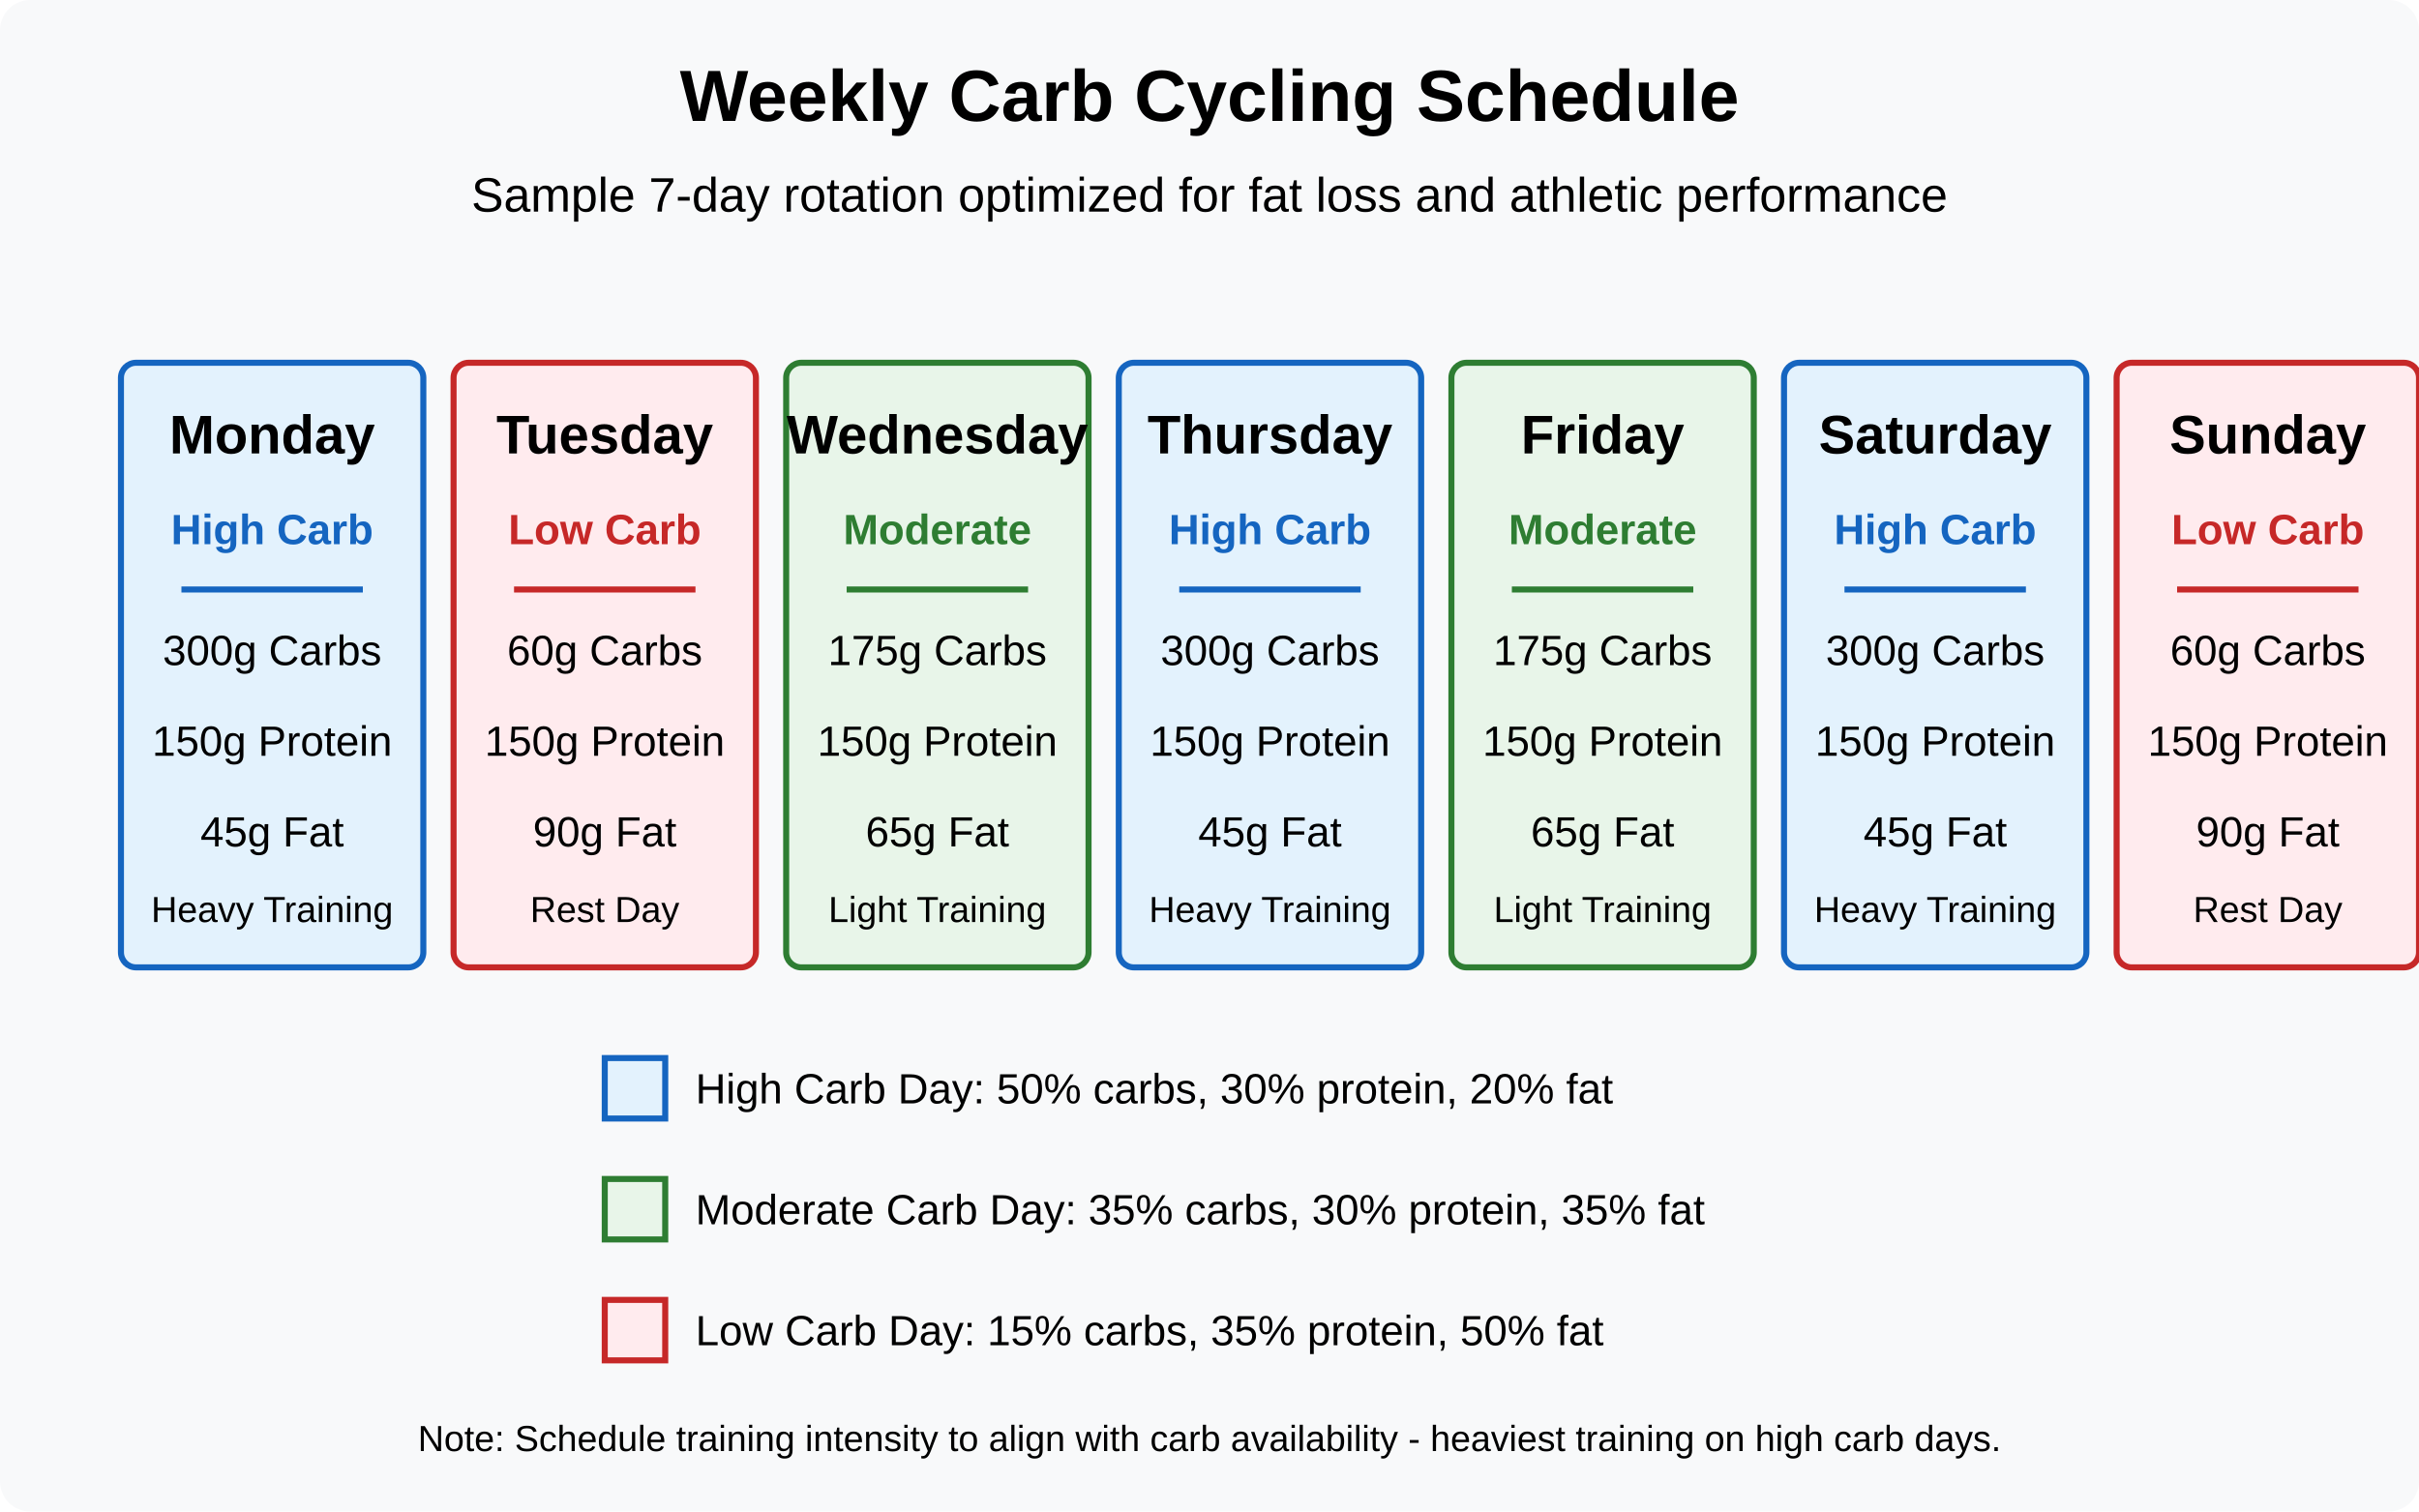
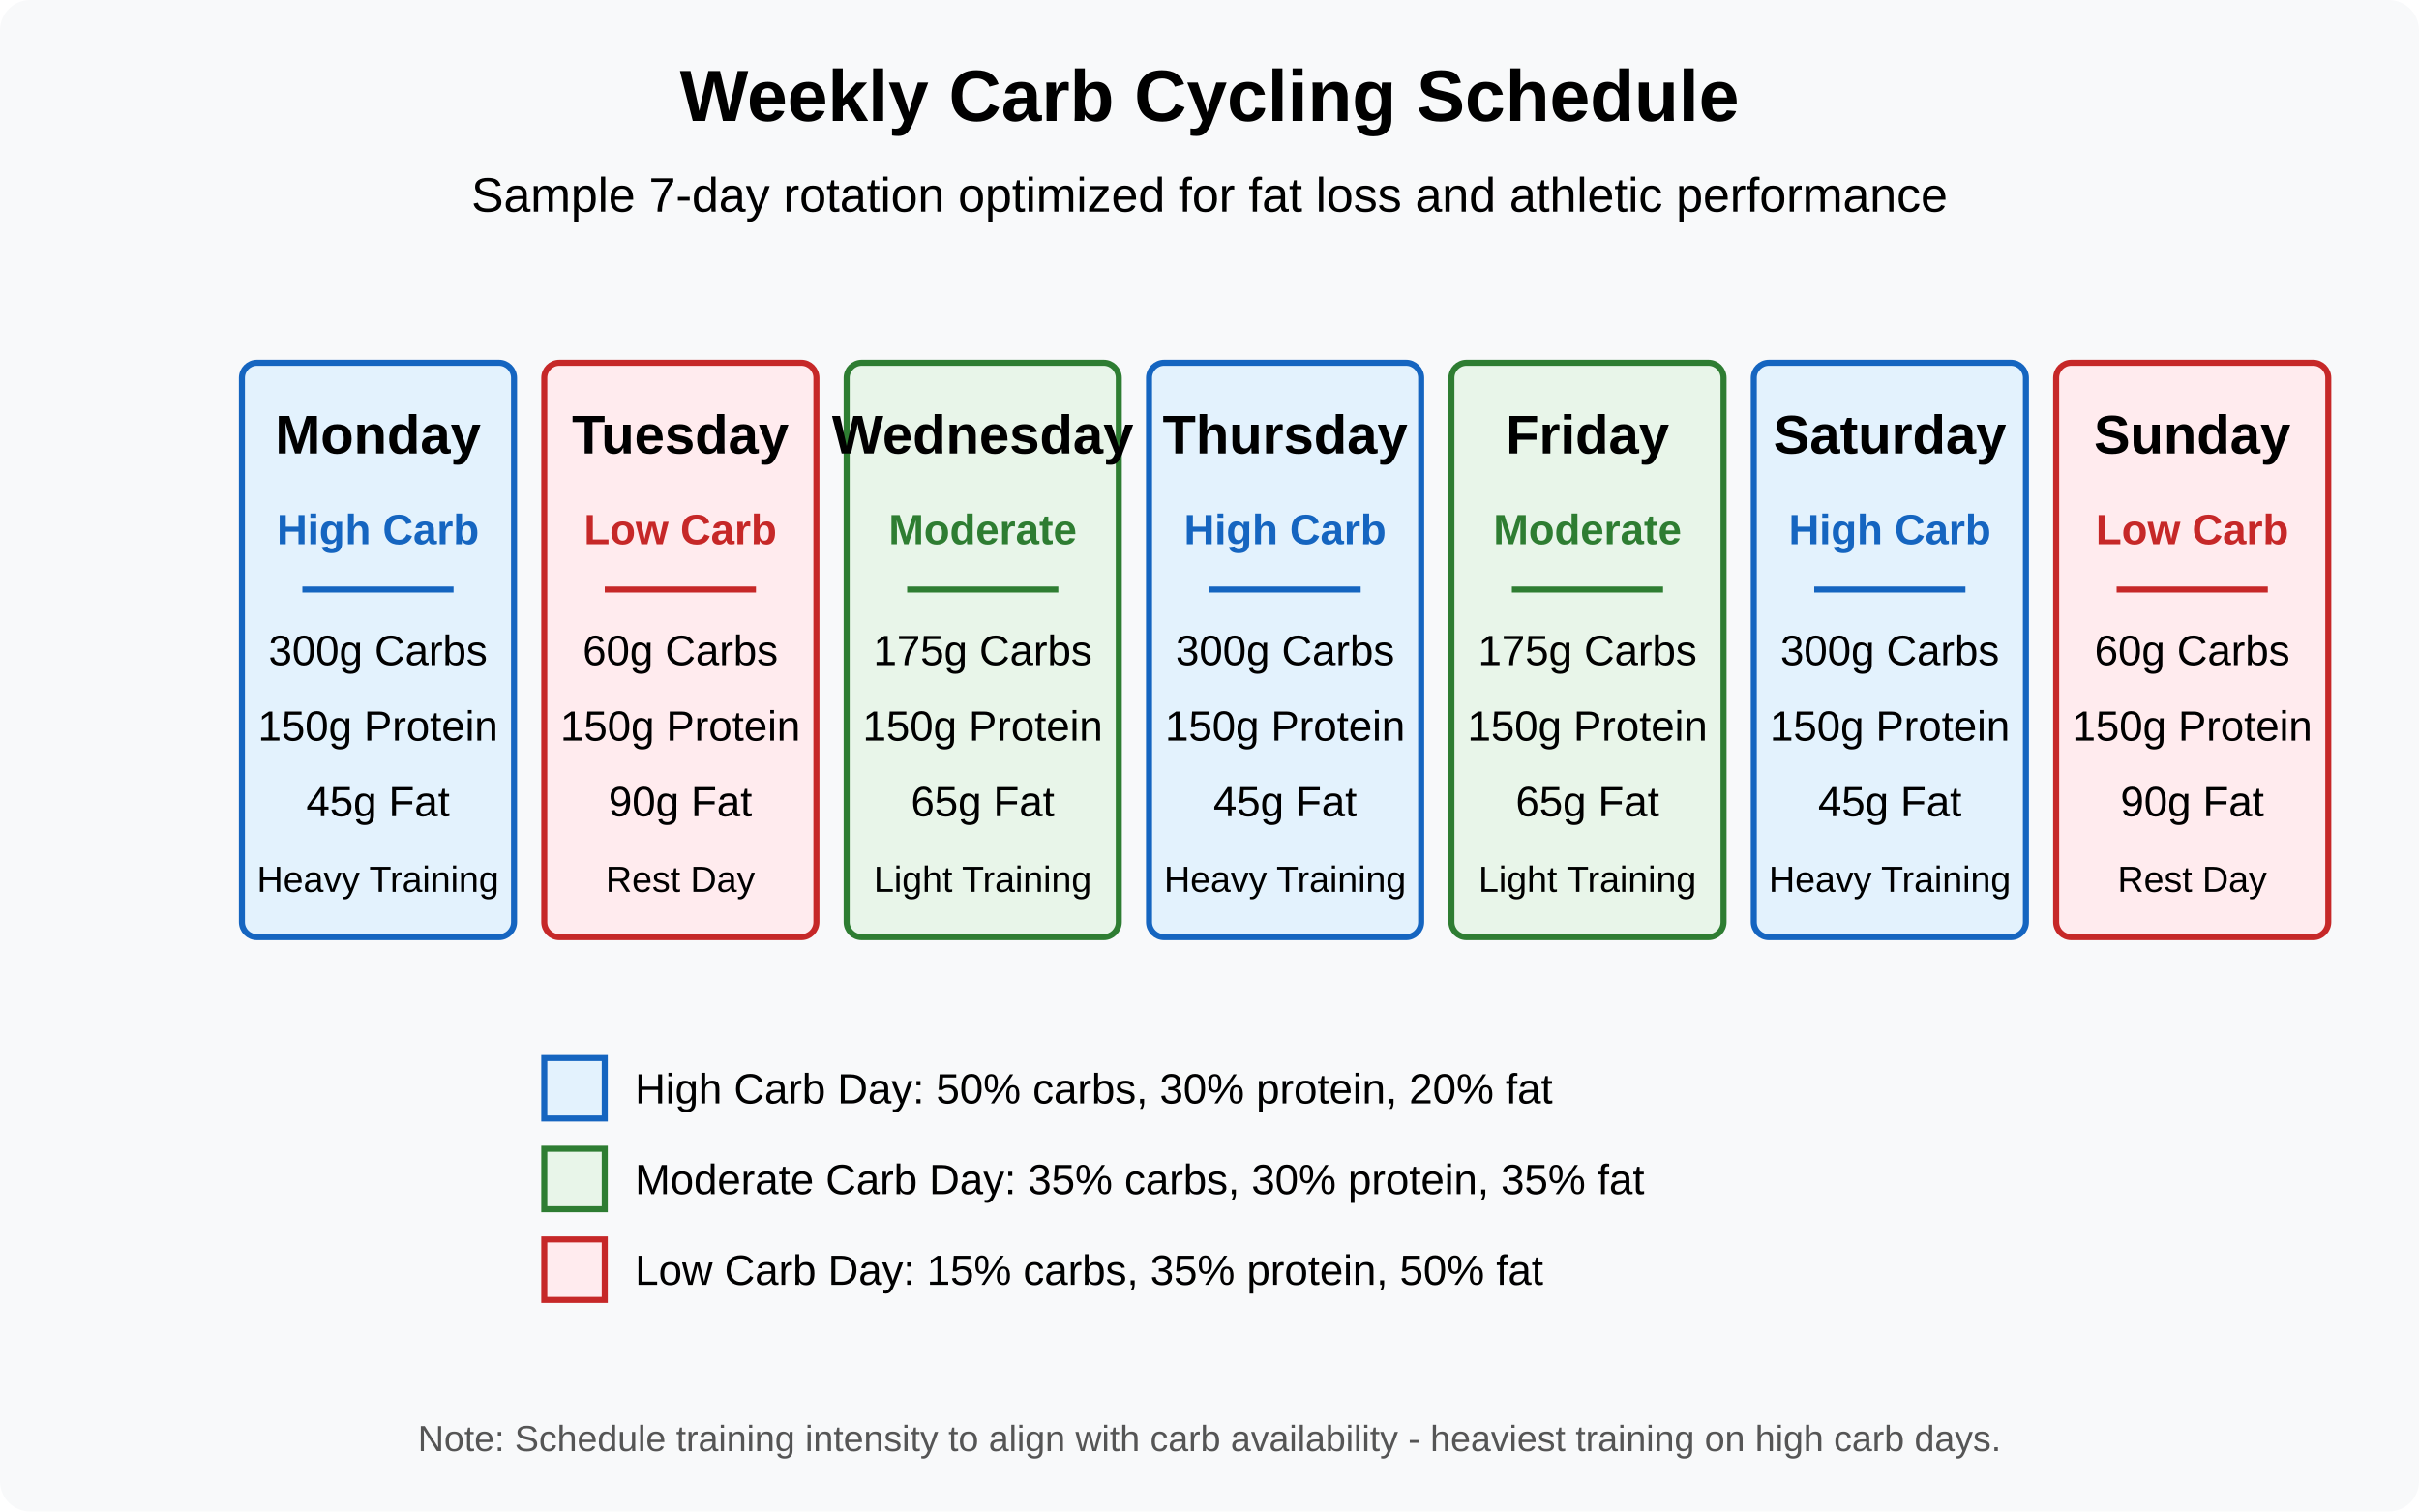
<svg xmlns="http://www.w3.org/2000/svg" width="800" height="500" viewBox="0 0 800 500">
  <style>
    text {
      font-family: Arial, sans-serif;
    }
    .title {
      font-size: 24px;
      font-weight: bold;
    }
    .subtitle {
      font-size: 16px;
    }
    .day-header {
      font-size: 18px;
      font-weight: bold;
    }
    .label {
      font-size: 14px;
    }
    .small-label {
      font-size: 12px;
    }
  </style>
  <rect x="0" y="0" width="800" height="500" fill="#f8f9fa" rx="10" ry="10" />
  <text x="400" y="40" class="title" text-anchor="middle">Weekly Carb Cycling Schedule</text>
  <text x="400" y="70" class="subtitle" text-anchor="middle">Sample 7-day rotation optimized for fat loss and athletic performance</text>
-   <g transform="translate(40, 120)">
-     <rect x="0" y="0" width="100" height="200" fill="#e3f2fd" rx="5" ry="5" stroke="#1565c0" stroke-width="2" />
-     <text x="50" y="30" class="day-header" text-anchor="middle">Monday</text>
-     <text x="50" y="60" class="label" text-anchor="middle" fill="#1565c0" font-weight="bold">High Carb</text>
-     <line x1="20" y1="75" x2="80" y2="75" stroke="#1565c0" stroke-width="2" />
-     <text x="50" y="100" class="label" text-anchor="middle">300g Carbs</text>
-     <text x="50" y="130" class="label" text-anchor="middle">150g Protein</text>
-     <text x="50" y="160" class="label" text-anchor="middle">45g Fat</text>
-     <text x="50" y="185" class="small-label" text-anchor="middle">Heavy Training</text>
+   <g transform="translate(80, 120)">
+     <rect x="0" y="0" width="90" height="190" fill="#e3f2fd" rx="5" ry="5" stroke="#1565c0" stroke-width="2" />
+     <text x="45" y="30" class="day-header" text-anchor="middle">Monday</text>
+     <text x="45" y="60" class="label" text-anchor="middle" fill="#1565c0" font-weight="bold">High Carb</text>
+     <line x1="20" y1="75" x2="70" y2="75" stroke="#1565c0" stroke-width="2" />
+     <text x="45" y="100" class="label" text-anchor="middle">300g Carbs</text>
+     <text x="45" y="125" class="label" text-anchor="middle">150g Protein</text>
+     <text x="45" y="150" class="label" text-anchor="middle">45g Fat</text>
+     <text x="45" y="175" class="small-label" text-anchor="middle">Heavy Training</text>
  </g>
-   <g transform="translate(150, 120)">
-     <rect x="0" y="0" width="100" height="200" fill="#ffebee" rx="5" ry="5" stroke="#c62828" stroke-width="2" />
-     <text x="50" y="30" class="day-header" text-anchor="middle">Tuesday</text>
-     <text x="50" y="60" class="label" text-anchor="middle" fill="#c62828" font-weight="bold">Low Carb</text>
-     <line x1="20" y1="75" x2="80" y2="75" stroke="#c62828" stroke-width="2" />
-     <text x="50" y="100" class="label" text-anchor="middle">60g Carbs</text>
-     <text x="50" y="130" class="label" text-anchor="middle">150g Protein</text>
-     <text x="50" y="160" class="label" text-anchor="middle">90g Fat</text>
-     <text x="50" y="185" class="small-label" text-anchor="middle">Rest Day</text>
+   <g transform="translate(180, 120)">
+     <rect x="0" y="0" width="90" height="190" fill="#ffebee" rx="5" ry="5" stroke="#c62828" stroke-width="2" />
+     <text x="45" y="30" class="day-header" text-anchor="middle">Tuesday</text>
+     <text x="45" y="60" class="label" text-anchor="middle" fill="#c62828" font-weight="bold">Low Carb</text>
+     <line x1="20" y1="75" x2="70" y2="75" stroke="#c62828" stroke-width="2" />
+     <text x="45" y="100" class="label" text-anchor="middle">60g Carbs</text>
+     <text x="45" y="125" class="label" text-anchor="middle">150g Protein</text>
+     <text x="45" y="150" class="label" text-anchor="middle">90g Fat</text>
+     <text x="45" y="175" class="small-label" text-anchor="middle">Rest Day</text>
  </g>
-   <g transform="translate(260, 120)">
-     <rect x="0" y="0" width="100" height="200" fill="#e8f5e9" rx="5" ry="5" stroke="#2e7d32" stroke-width="2" />
-     <text x="50" y="30" class="day-header" text-anchor="middle">Wednesday</text>
-     <text x="50" y="60" class="label" text-anchor="middle" fill="#2e7d32" font-weight="bold">Moderate</text>
-     <line x1="20" y1="75" x2="80" y2="75" stroke="#2e7d32" stroke-width="2" />
-     <text x="50" y="100" class="label" text-anchor="middle">175g Carbs</text>
-     <text x="50" y="130" class="label" text-anchor="middle">150g Protein</text>
-     <text x="50" y="160" class="label" text-anchor="middle">65g Fat</text>
-     <text x="50" y="185" class="small-label" text-anchor="middle">Light Training</text>
+   <g transform="translate(280, 120)">
+     <rect x="0" y="0" width="90" height="190" fill="#e8f5e9" rx="5" ry="5" stroke="#2e7d32" stroke-width="2" />
+     <text x="45" y="30" class="day-header" text-anchor="middle">Wednesday</text>
+     <text x="45" y="60" class="label" text-anchor="middle" fill="#2e7d32" font-weight="bold">Moderate</text>
+     <line x1="20" y1="75" x2="70" y2="75" stroke="#2e7d32" stroke-width="2" />
+     <text x="45" y="100" class="label" text-anchor="middle">175g Carbs</text>
+     <text x="45" y="125" class="label" text-anchor="middle">150g Protein</text>
+     <text x="45" y="150" class="label" text-anchor="middle">65g Fat</text>
+     <text x="45" y="175" class="small-label" text-anchor="middle">Light Training</text>
  </g>
-   <g transform="translate(370, 120)">
-     <rect x="0" y="0" width="100" height="200" fill="#e3f2fd" rx="5" ry="5" stroke="#1565c0" stroke-width="2" />
-     <text x="50" y="30" class="day-header" text-anchor="middle">Thursday</text>
-     <text x="50" y="60" class="label" text-anchor="middle" fill="#1565c0" font-weight="bold">High Carb</text>
-     <line x1="20" y1="75" x2="80" y2="75" stroke="#1565c0" stroke-width="2" />
-     <text x="50" y="100" class="label" text-anchor="middle">300g Carbs</text>
-     <text x="50" y="130" class="label" text-anchor="middle">150g Protein</text>
-     <text x="50" y="160" class="label" text-anchor="middle">45g Fat</text>
-     <text x="50" y="185" class="small-label" text-anchor="middle">Heavy Training</text>
+   <g transform="translate(380, 120)">
+     <rect x="0" y="0" width="90" height="190" fill="#e3f2fd" rx="5" ry="5" stroke="#1565c0" stroke-width="2" />
+     <text x="45" y="30" class="day-header" text-anchor="middle">Thursday</text>
+     <text x="45" y="60" class="label" text-anchor="middle" fill="#1565c0" font-weight="bold">High Carb</text>
+     <line x1="20" y1="75" x2="70" y2="75" stroke="#1565c0" stroke-width="2" />
+     <text x="45" y="100" class="label" text-anchor="middle">300g Carbs</text>
+     <text x="45" y="125" class="label" text-anchor="middle">150g Protein</text>
+     <text x="45" y="150" class="label" text-anchor="middle">45g Fat</text>
+     <text x="45" y="175" class="small-label" text-anchor="middle">Heavy Training</text>
  </g>
  <g transform="translate(480, 120)">
-     <rect x="0" y="0" width="100" height="200" fill="#e8f5e9" rx="5" ry="5" stroke="#2e7d32" stroke-width="2" />
-     <text x="50" y="30" class="day-header" text-anchor="middle">Friday</text>
-     <text x="50" y="60" class="label" text-anchor="middle" fill="#2e7d32" font-weight="bold">Moderate</text>
-     <line x1="20" y1="75" x2="80" y2="75" stroke="#2e7d32" stroke-width="2" />
-     <text x="50" y="100" class="label" text-anchor="middle">175g Carbs</text>
-     <text x="50" y="130" class="label" text-anchor="middle">150g Protein</text>
-     <text x="50" y="160" class="label" text-anchor="middle">65g Fat</text>
-     <text x="50" y="185" class="small-label" text-anchor="middle">Light Training</text>
+     <rect x="0" y="0" width="90" height="190" fill="#e8f5e9" rx="5" ry="5" stroke="#2e7d32" stroke-width="2" />
+     <text x="45" y="30" class="day-header" text-anchor="middle">Friday</text>
+     <text x="45" y="60" class="label" text-anchor="middle" fill="#2e7d32" font-weight="bold">Moderate</text>
+     <line x1="20" y1="75" x2="70" y2="75" stroke="#2e7d32" stroke-width="2" />
+     <text x="45" y="100" class="label" text-anchor="middle">175g Carbs</text>
+     <text x="45" y="125" class="label" text-anchor="middle">150g Protein</text>
+     <text x="45" y="150" class="label" text-anchor="middle">65g Fat</text>
+     <text x="45" y="175" class="small-label" text-anchor="middle">Light Training</text>
  </g>
-   <g transform="translate(590, 120)">
-     <rect x="0" y="0" width="100" height="200" fill="#e3f2fd" rx="5" ry="5" stroke="#1565c0" stroke-width="2" />
-     <text x="50" y="30" class="day-header" text-anchor="middle">Saturday</text>
-     <text x="50" y="60" class="label" text-anchor="middle" fill="#1565c0" font-weight="bold">High Carb</text>
-     <line x1="20" y1="75" x2="80" y2="75" stroke="#1565c0" stroke-width="2" />
-     <text x="50" y="100" class="label" text-anchor="middle">300g Carbs</text>
-     <text x="50" y="130" class="label" text-anchor="middle">150g Protein</text>
-     <text x="50" y="160" class="label" text-anchor="middle">45g Fat</text>
-     <text x="50" y="185" class="small-label" text-anchor="middle">Heavy Training</text>
+   <g transform="translate(580, 120)">
+     <rect x="0" y="0" width="90" height="190" fill="#e3f2fd" rx="5" ry="5" stroke="#1565c0" stroke-width="2" />
+     <text x="45" y="30" class="day-header" text-anchor="middle">Saturday</text>
+     <text x="45" y="60" class="label" text-anchor="middle" fill="#1565c0" font-weight="bold">High Carb</text>
+     <line x1="20" y1="75" x2="70" y2="75" stroke="#1565c0" stroke-width="2" />
+     <text x="45" y="100" class="label" text-anchor="middle">300g Carbs</text>
+     <text x="45" y="125" class="label" text-anchor="middle">150g Protein</text>
+     <text x="45" y="150" class="label" text-anchor="middle">45g Fat</text>
+     <text x="45" y="175" class="small-label" text-anchor="middle">Heavy Training</text>
  </g>
-   <g transform="translate(700, 120)">
-     <rect x="0" y="0" width="100" height="200" fill="#ffebee" rx="5" ry="5" stroke="#c62828" stroke-width="2" />
-     <text x="50" y="30" class="day-header" text-anchor="middle">Sunday</text>
-     <text x="50" y="60" class="label" text-anchor="middle" fill="#c62828" font-weight="bold">Low Carb</text>
-     <line x1="20" y1="75" x2="80" y2="75" stroke="#c62828" stroke-width="2" />
-     <text x="50" y="100" class="label" text-anchor="middle">60g Carbs</text>
-     <text x="50" y="130" class="label" text-anchor="middle">150g Protein</text>
-     <text x="50" y="160" class="label" text-anchor="middle">90g Fat</text>
-     <text x="50" y="185" class="small-label" text-anchor="middle">Rest Day</text>
+   <g transform="translate(680, 120)">
+     <rect x="0" y="0" width="90" height="190" fill="#ffebee" rx="5" ry="5" stroke="#c62828" stroke-width="2" />
+     <text x="45" y="30" class="day-header" text-anchor="middle">Sunday</text>
+     <text x="45" y="60" class="label" text-anchor="middle" fill="#c62828" font-weight="bold">Low Carb</text>
+     <line x1="20" y1="75" x2="70" y2="75" stroke="#c62828" stroke-width="2" />
+     <text x="45" y="100" class="label" text-anchor="middle">60g Carbs</text>
+     <text x="45" y="125" class="label" text-anchor="middle">150g Protein</text>
+     <text x="45" y="150" class="label" text-anchor="middle">90g Fat</text>
+     <text x="45" y="175" class="small-label" text-anchor="middle">Rest Day</text>
  </g>
-   <rect x="200" y="350" width="20" height="20" fill="#e3f2fd" stroke="#1565c0" stroke-width="2" />
-   <text x="230" y="365" class="label">High Carb Day: 50% carbs, 30% protein, 20% fat</text>
-   <rect x="200" y="390" width="20" height="20" fill="#e8f5e9" stroke="#2e7d32" stroke-width="2" />
-   <text x="230" y="405" class="label">Moderate Carb Day: 35% carbs, 30% protein, 35% fat</text>
-   <rect x="200" y="430" width="20" height="20" fill="#ffebee" stroke="#c62828" stroke-width="2" />
-   <text x="230" y="445" class="label">Low Carb Day: 15% carbs, 35% protein, 50% fat</text>
-   <text x="400" y="480" class="small-label" text-anchor="middle">Note: Schedule training intensity to align with carb availability - heaviest training on high carb days.</text>
+   <rect x="180" y="350" width="20" height="20" fill="#e3f2fd" stroke="#1565c0" stroke-width="2" />
+   <text x="210" y="365" class="label">High Carb Day: 50% carbs, 30% protein, 20% fat</text>
+   <rect x="180" y="380" width="20" height="20" fill="#e8f5e9" stroke="#2e7d32" stroke-width="2" />
+   <text x="210" y="395" class="label">Moderate Carb Day: 35% carbs, 30% protein, 35% fat</text>
+   <rect x="180" y="410" width="20" height="20" fill="#ffebee" stroke="#c62828" stroke-width="2" />
+   <text x="210" y="425" class="label">Low Carb Day: 15% carbs, 35% protein, 50% fat</text>
+   <text x="400" y="480" class="small-label" text-anchor="middle" fill="#555">Note: Schedule training intensity to align with carb availability - heaviest training on high carb days.</text>
</svg>
